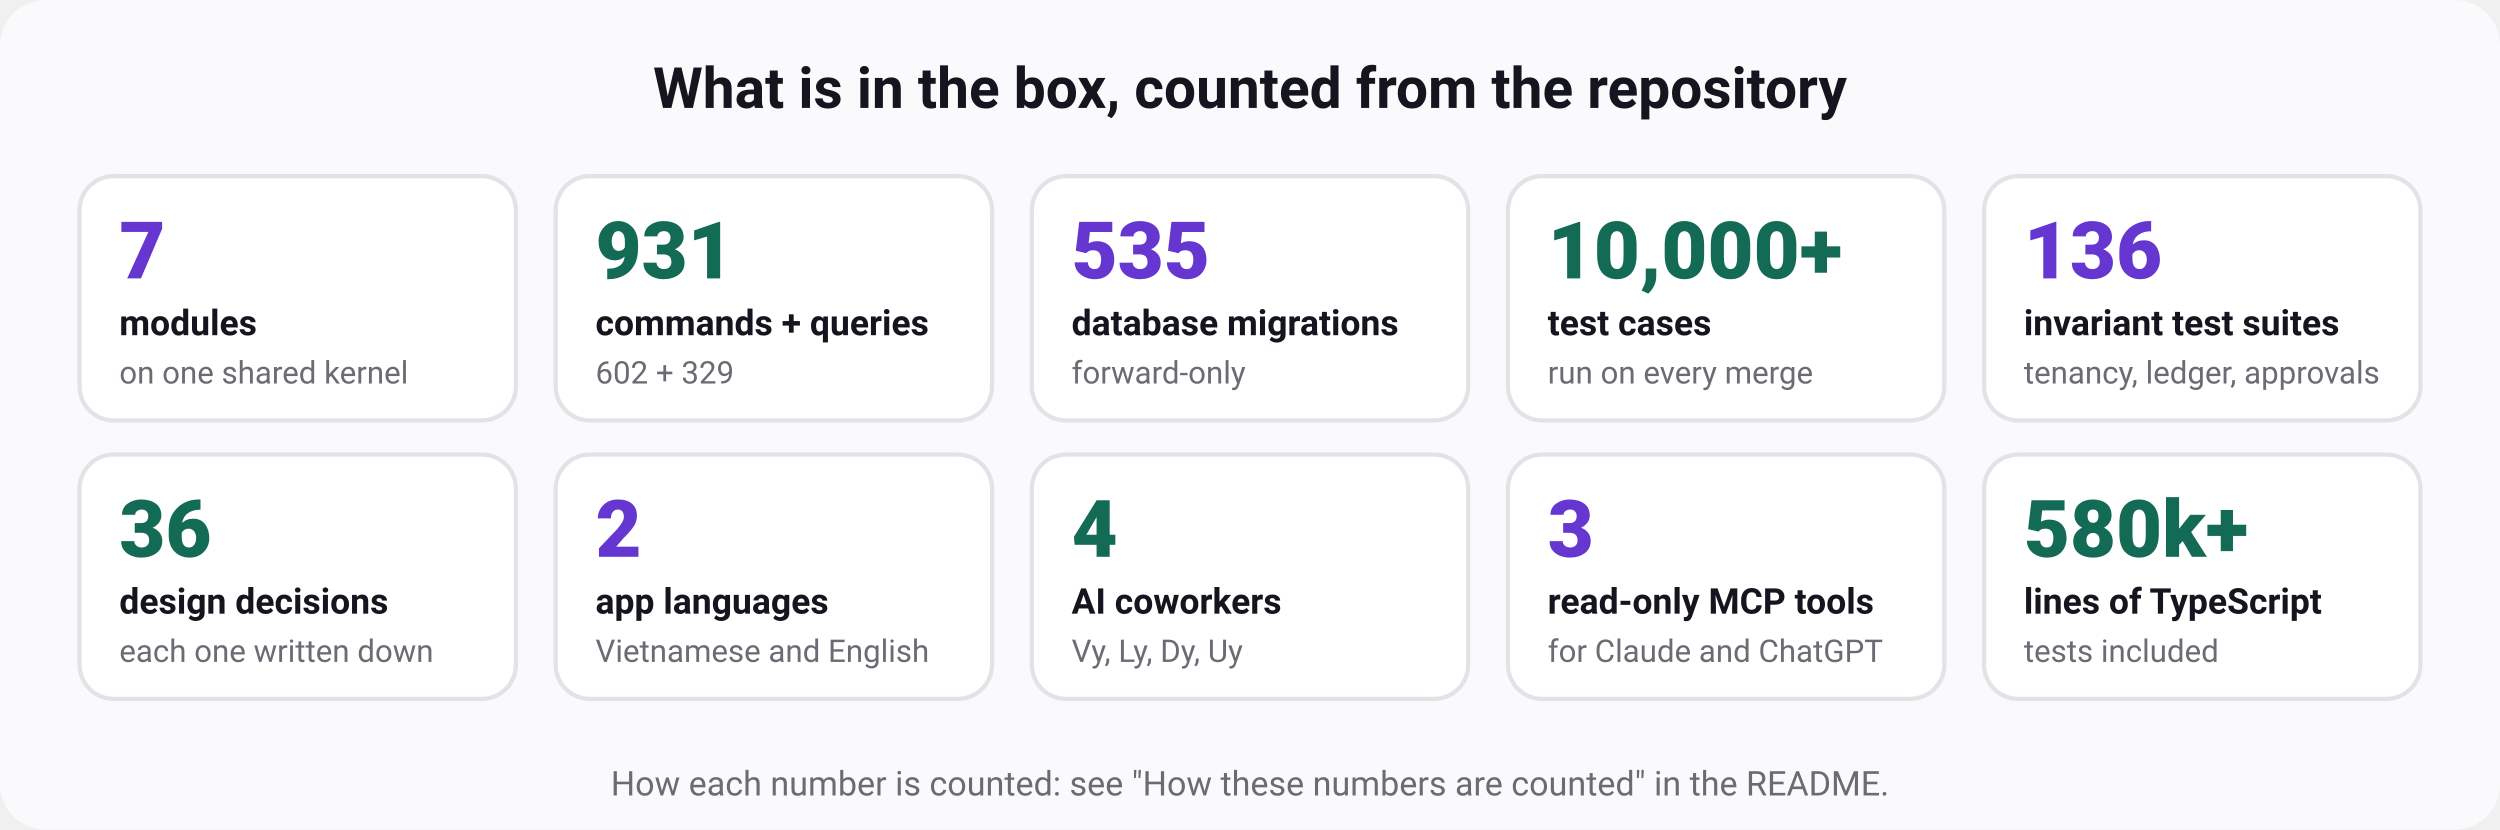
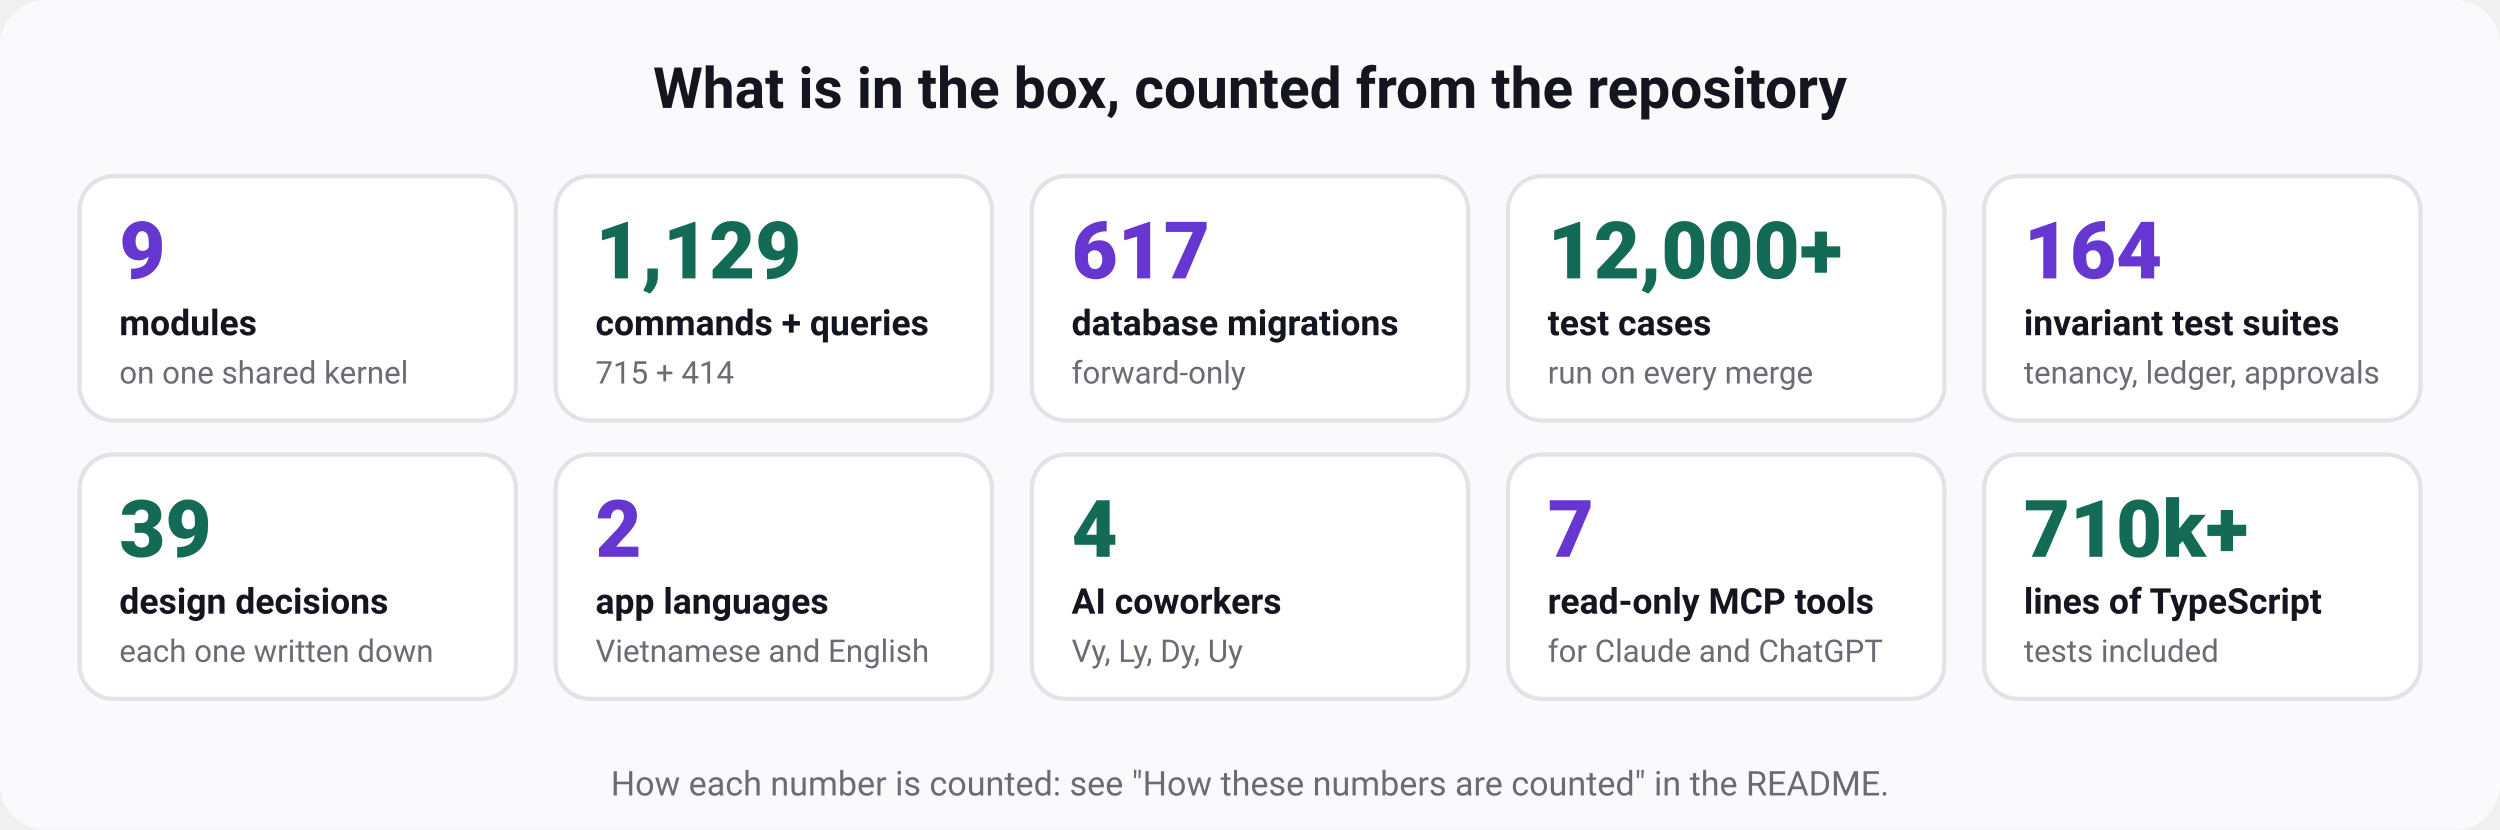
<svg xmlns="http://www.w3.org/2000/svg" width="880" height="292" viewBox="0 0 880 292" role="img" aria-labelledby="t d" font-family="ui-sans-serif, system-ui, -apple-system, 'Segoe UI', Roboto, 'Helvetica Neue', Arial, sans-serif">
  <rect width="880" height="292" rx="16" fill="#fafafc" />
  <text x="440" y="38" font-size="20" font-weight="700" fill="#15151f" text-anchor="middle">What is in the box, counted from the repository</text>
  <rect x="28" y="62" width="153.6" height="86" rx="12" fill="#ffffff" stroke="#e3e2e7" stroke-width="1.5" />
-   <text x="42" y="98" font-size="28" font-weight="800" fill="#6636d1" text-anchor="start">7</text>
+   <text x="42" y="98" font-size="28" font-weight="800" fill="#6636d1" text-anchor="start">9</text>
  <text x="42" y="118" font-size="12.5" font-weight="600" fill="#15151f" text-anchor="start">modules</text>
  <text x="42" y="135" font-size="11" font-weight="400" fill="#6b6b74" text-anchor="start">on one shared kernel</text>
  <rect x="195.6" y="62" width="153.6" height="86" rx="12" fill="#ffffff" stroke="#e3e2e7" stroke-width="1.5" />
-   <text x="209.6" y="98" font-size="28" font-weight="800" fill="#136a55" text-anchor="start">931</text>
+   <text x="209.6" y="98" font-size="28" font-weight="800" fill="#136a55" text-anchor="start">1,129</text>
  <text x="209.6" y="118" font-size="12.5" font-weight="600" fill="#15151f" text-anchor="start">commands + queries</text>
-   <text x="209.6" y="135" font-size="11" font-weight="400" fill="#6b6b74" text-anchor="start">602 + 329</text>
+   <text x="209.6" y="135" font-size="11" font-weight="400" fill="#6b6b74" text-anchor="start">715 + 414</text>
  <rect x="363.2" y="62" width="153.6" height="86" rx="12" fill="#ffffff" stroke="#e3e2e7" stroke-width="1.5" />
-   <text x="377.2" y="98" font-size="28" font-weight="800" fill="#6636d1" text-anchor="start">535</text>
+   <text x="377.2" y="98" font-size="28" font-weight="800" fill="#6636d1" text-anchor="start">617</text>
  <text x="377.2" y="118" font-size="12.5" font-weight="600" fill="#15151f" text-anchor="start">database migrations</text>
  <text x="377.2" y="135" font-size="11" font-weight="400" fill="#6b6b74" text-anchor="start">forward-only</text>
  <rect x="530.8" y="62" width="153.6" height="86" rx="12" fill="#ffffff" stroke="#e3e2e7" stroke-width="1.5" />
-   <text x="544.8" y="98" font-size="28" font-weight="800" fill="#136a55" text-anchor="start">10,000+</text>
+   <text x="544.8" y="98" font-size="28" font-weight="800" fill="#136a55" text-anchor="start">12,000+</text>
  <text x="544.8" y="118" font-size="12.5" font-weight="600" fill="#15151f" text-anchor="start">test cases</text>
  <text x="544.8" y="135" font-size="11" font-weight="400" fill="#6b6b74" text-anchor="start">run on every merge</text>
  <rect x="698.4" y="62" width="153.6" height="86" rx="12" fill="#ffffff" stroke="#e3e2e7" stroke-width="1.5" />
-   <text x="712.4" y="98" font-size="28" font-weight="800" fill="#6636d1" text-anchor="start">136</text>
+   <text x="712.4" y="98" font-size="28" font-weight="800" fill="#6636d1" text-anchor="start">164</text>
  <text x="712.4" y="118" font-size="12.5" font-weight="600" fill="#15151f" text-anchor="start">invariant test suites</text>
  <text x="712.4" y="135" font-size="11" font-weight="400" fill="#6b6b74" text-anchor="start">tenancy, ledger, approvals</text>
  <rect x="28" y="160" width="153.6" height="86" rx="12" fill="#ffffff" stroke="#e3e2e7" stroke-width="1.5" />
-   <text x="42" y="196" font-size="28" font-weight="800" fill="#136a55" text-anchor="start">36</text>
+   <text x="42" y="196" font-size="28" font-weight="800" fill="#136a55" text-anchor="start">39</text>
  <text x="42" y="216" font-size="12.5" font-weight="600" fill="#15151f" text-anchor="start">design decisions</text>
  <text x="42" y="233" font-size="11" font-weight="400" fill="#6b6b74" text-anchor="start">each one written down</text>
  <rect x="195.6" y="160" width="153.6" height="86" rx="12" fill="#ffffff" stroke="#e3e2e7" stroke-width="1.5" />
  <text x="209.6" y="196" font-size="28" font-weight="800" fill="#6636d1" text-anchor="start">2</text>
  <text x="209.6" y="216" font-size="12.5" font-weight="600" fill="#15151f" text-anchor="start">app languages</text>
  <text x="209.6" y="233" font-size="11" font-weight="400" fill="#6b6b74" text-anchor="start">Vietnamese and English</text>
  <rect x="363.2" y="160" width="153.6" height="86" rx="12" fill="#ffffff" stroke="#e3e2e7" stroke-width="1.5" />
  <text x="377.2" y="196" font-size="28" font-weight="800" fill="#136a55" text-anchor="start">4</text>
  <text x="377.2" y="216" font-size="12.5" font-weight="600" fill="#15151f" text-anchor="start">AI coworkers</text>
  <text x="377.2" y="233" font-size="11" font-weight="400" fill="#6b6b74" text-anchor="start">Vy, Ly, Dy, Uy</text>
  <rect x="530.8" y="160" width="153.6" height="86" rx="12" fill="#ffffff" stroke="#e3e2e7" stroke-width="1.5" />
-   <text x="544.8" y="196" font-size="28" font-weight="800" fill="#6636d1" text-anchor="start">3</text>
+   <text x="544.8" y="196" font-size="28" font-weight="800" fill="#6636d1" text-anchor="start">7</text>
  <text x="544.8" y="216" font-size="12.5" font-weight="600" fill="#15151f" text-anchor="start">read-only MCP tools</text>
  <text x="544.8" y="233" font-size="11" font-weight="400" fill="#6b6b74" text-anchor="start">for Claude and ChatGPT</text>
  <rect x="698.4" y="160" width="153.6" height="86" rx="12" fill="#ffffff" stroke="#e3e2e7" stroke-width="1.5" />
-   <text x="712.4" y="196" font-size="28" font-weight="800" fill="#136a55" text-anchor="start">580k+</text>
+   <text x="712.4" y="196" font-size="28" font-weight="800" fill="#136a55" text-anchor="start">710k+</text>
  <text x="712.4" y="216" font-size="12.5" font-weight="600" fill="#15151f" text-anchor="start">lines of TypeScript</text>
  <text x="712.4" y="233" font-size="11" font-weight="400" fill="#6b6b74" text-anchor="start">tests included</text>
  <text x="440" y="280" font-size="12" font-weight="400" fill="#6b6b74" text-anchor="middle">How each number is counted: see "How these numbers are counted" in the README.</text>
</svg>
